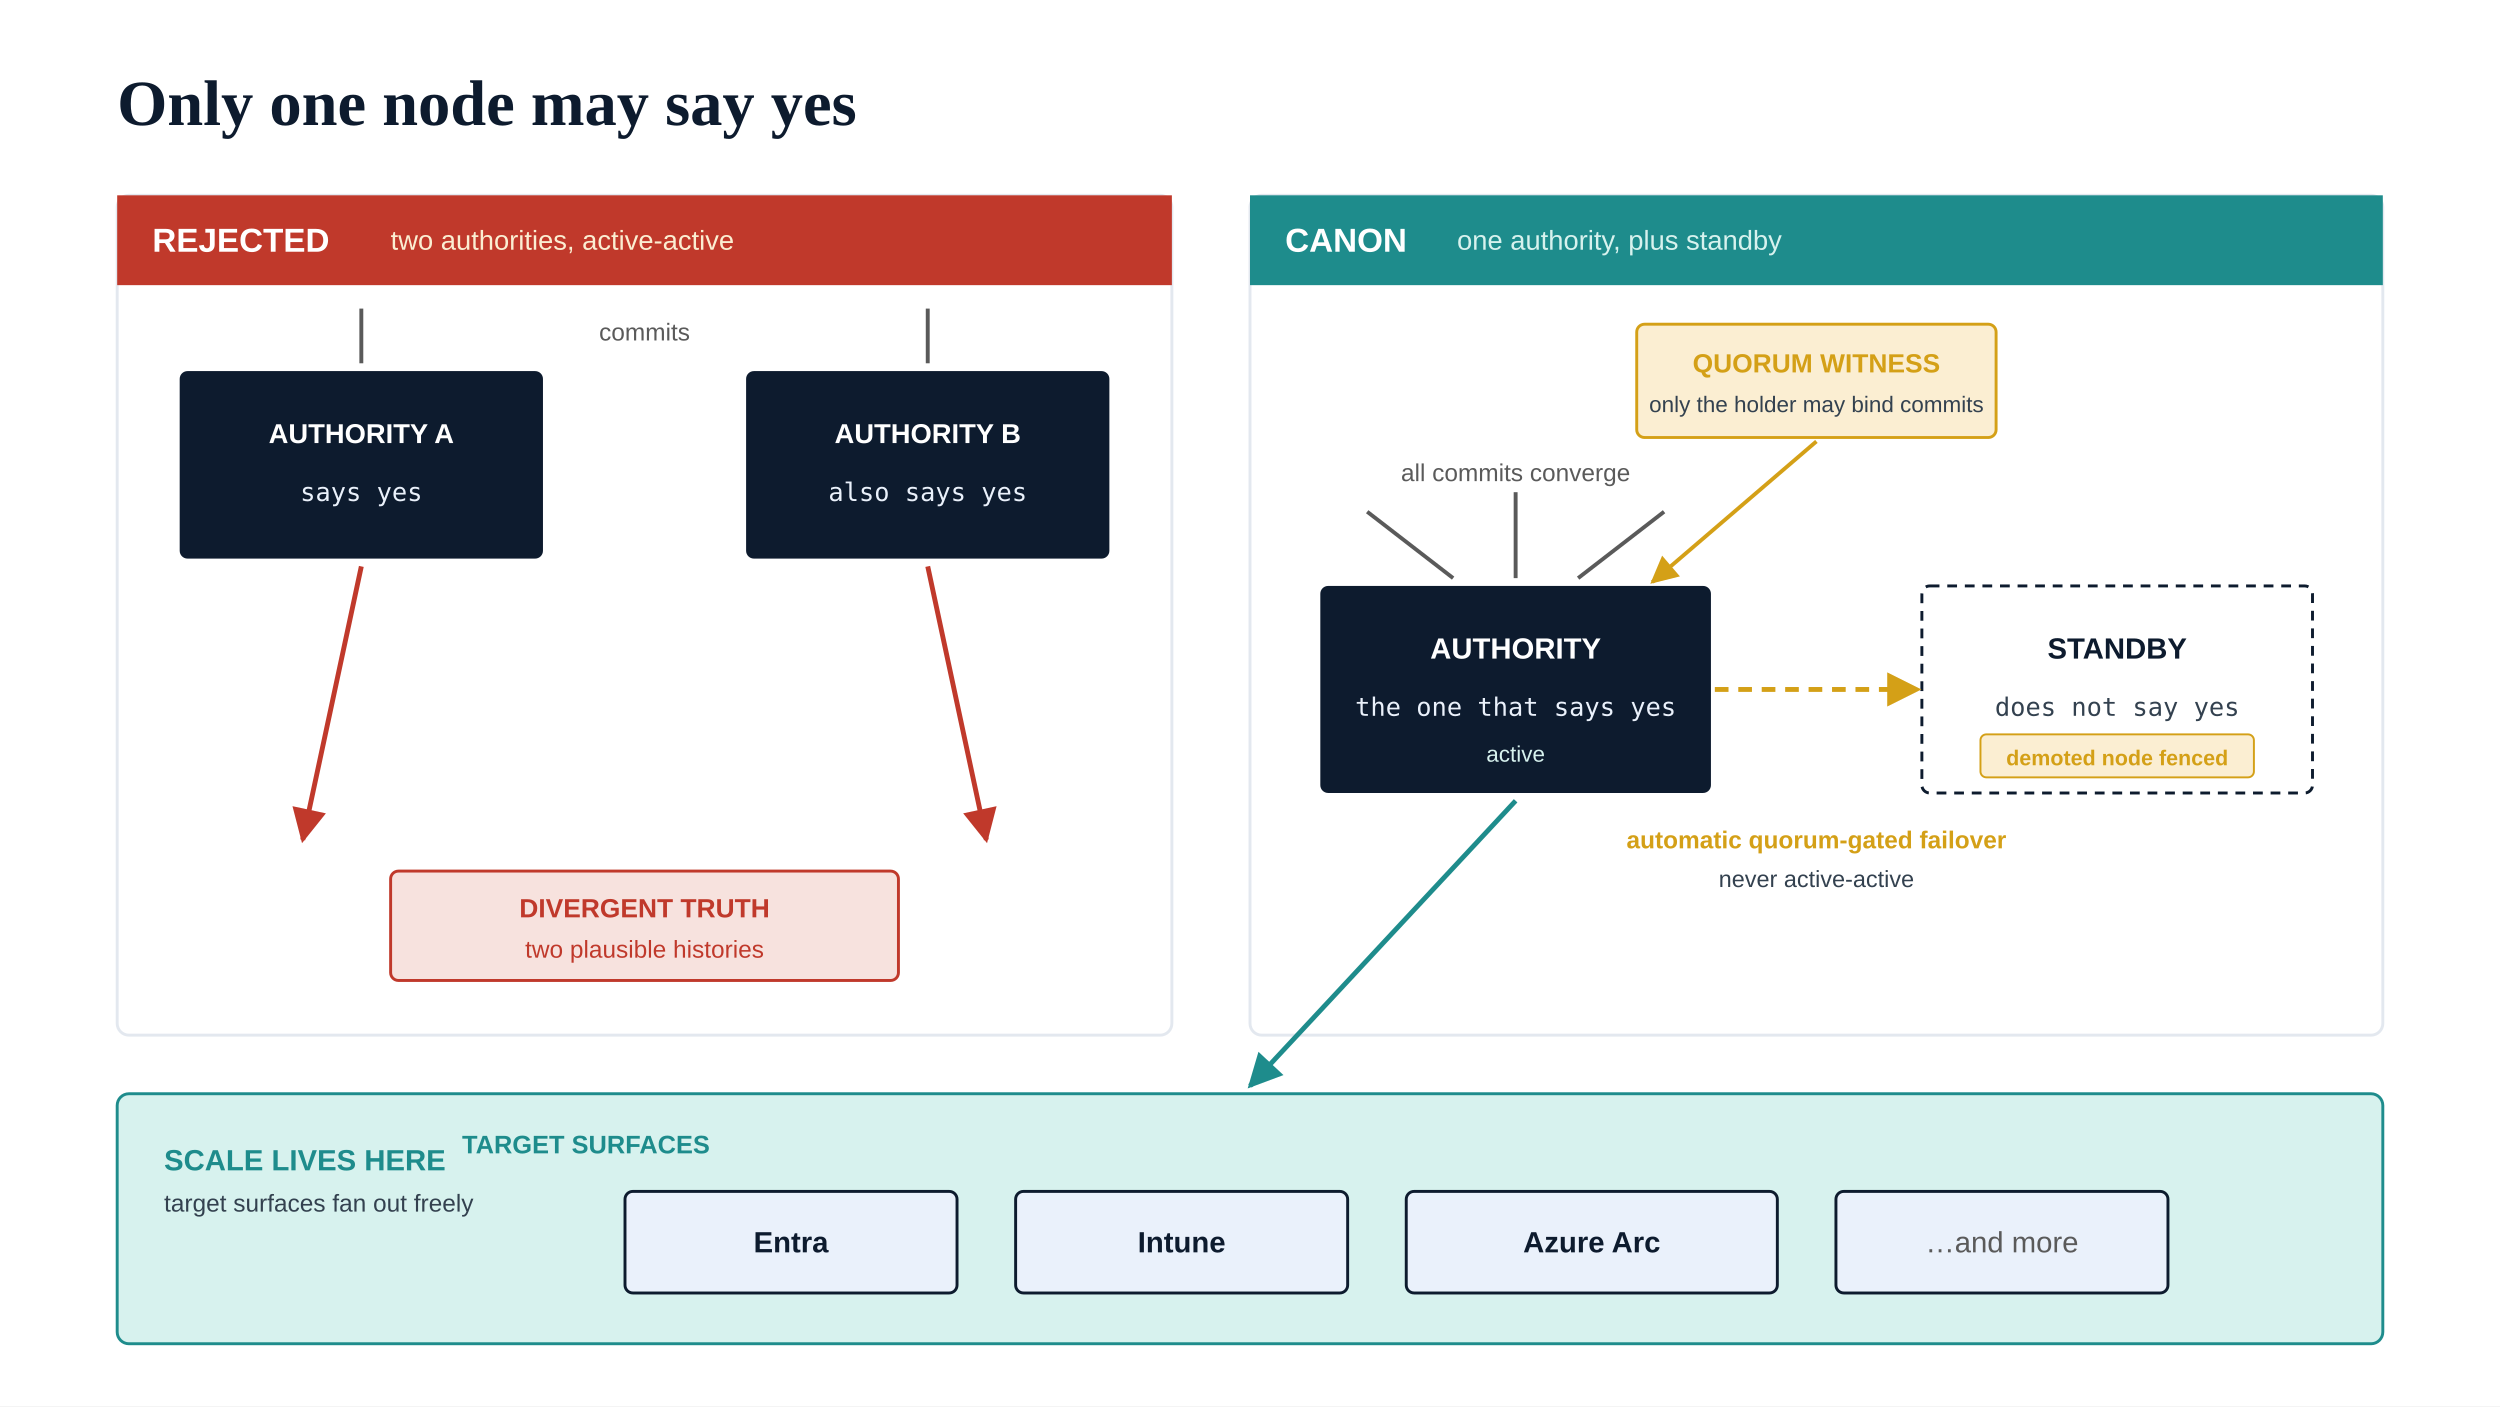
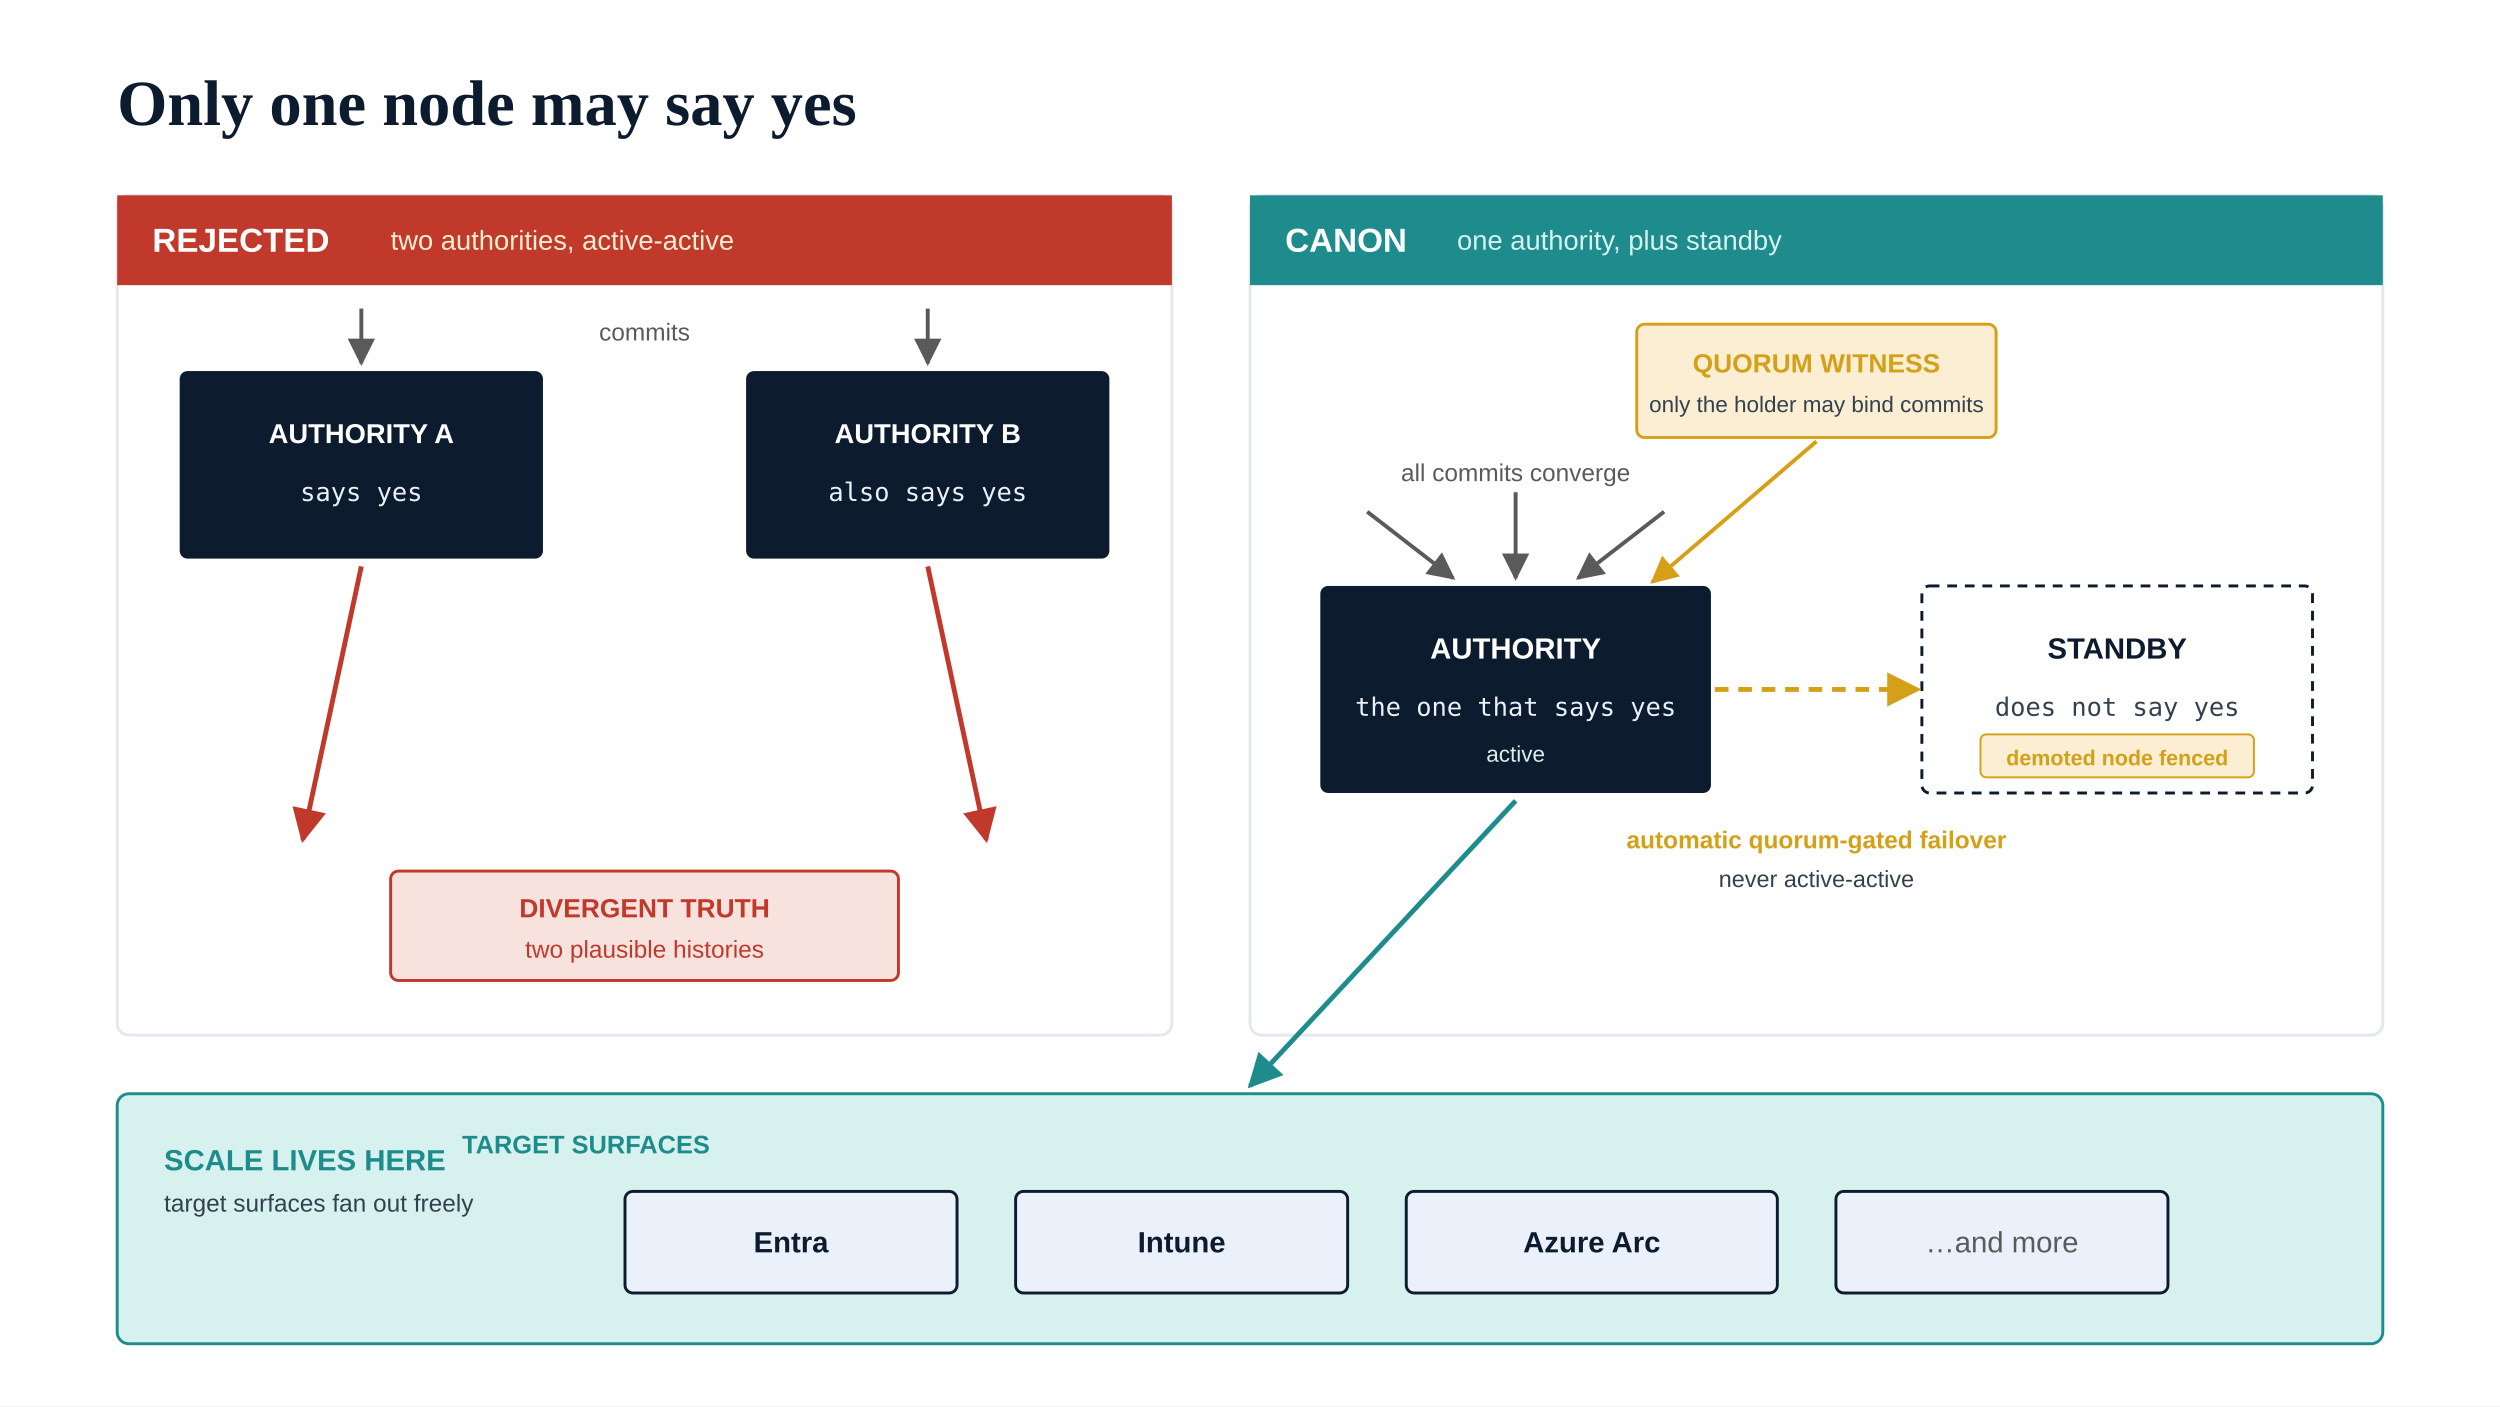
<svg xmlns="http://www.w3.org/2000/svg" viewBox="0 0 1280 720" font-family="Arial, 'Helvetica Neue', Helvetica, sans-serif">
  <rect x="0" y="0" width="1280" height="720" rx="0" fill="#FFFFFF" />
  <defs>
    <marker id="ar-navy" viewBox="0 0 10 10" refX="9" refY="5" markerWidth="7" markerHeight="7" orient="auto-start-reverse">
      <path d="M0,0 L10,5 L0,10 z" fill="#0D1B2E" />
    </marker>
    <marker id="ar-red" viewBox="0 0 10 10" refX="9" refY="5" markerWidth="7" markerHeight="7" orient="auto-start-reverse">
      <path d="M0,0 L10,5 L0,10 z" fill="#C0392B" />
    </marker>
    <marker id="ar-amber" viewBox="0 0 10 10" refX="9" refY="5" markerWidth="7" markerHeight="7" orient="auto-start-reverse">
      <path d="M0,0 L10,5 L0,10 z" fill="#D4A017" />
    </marker>
    <marker id="ar-teal" viewBox="0 0 10 10" refX="9" refY="5" markerWidth="7" markerHeight="7" orient="auto-start-reverse">
      <path d="M0,0 L10,5 L0,10 z" fill="#1E8C8C" />
+     </marker>
+     <marker id="ar-grey" viewBox="0 0 10 10" refX="9" refY="5" markerWidth="7" markerHeight="7" orient="auto-start-reverse">
+       <path d="M0,0 L10,5 L0,10 z" fill="#5A5A5A" />
    </marker>
  </defs>
  <text x="60" y="64" font-family="Georgia, 'Times New Roman', serif" font-size="33" font-weight="bold" fill="#0D1B2E" text-anchor="start">Only one node may say yes</text>
  <rect x="60" y="100" width="540" height="430" rx="6" fill="#FFFFFF" stroke="#E3E8EF" stroke-width="1.5" />
  <rect x="60" y="100" width="540" height="46" rx="0" fill="#C0392B" />
  <text x="78" y="123" font-family="Arial, 'Helvetica Neue', Helvetica, sans-serif" font-size="17" font-weight="bold" fill="#FFFFFF" text-anchor="start" dominant-baseline="central">REJECTED</text>
  <text x="200" y="123" font-family="Arial, 'Helvetica Neue', Helvetica, sans-serif" font-size="14" fill="#FBEED2" text-anchor="start" dominant-baseline="central">two authorities, active-active</text>
  <rect x="92" y="190" width="186" height="96" rx="4" fill="#0D1B2E" />
  <text x="185" y="222" font-family="Arial, 'Helvetica Neue', Helvetica, sans-serif" font-size="14" font-weight="bold" fill="#FFFFFF" text-anchor="middle" dominant-baseline="central">AUTHORITY A</text>
  <text x="185" y="252" font-family="Consolas, 'DejaVu Sans Mono', monospace" font-size="13" fill="#EAF1FB" text-anchor="middle" dominant-baseline="central">says yes</text>
  <rect x="382" y="190" width="186" height="96" rx="4" fill="#0D1B2E" />
  <text x="475" y="222" font-family="Arial, 'Helvetica Neue', Helvetica, sans-serif" font-size="14" font-weight="bold" fill="#FFFFFF" text-anchor="middle" dominant-baseline="central">AUTHORITY B</text>
  <text x="475" y="252" font-family="Consolas, 'DejaVu Sans Mono', monospace" font-size="13" fill="#EAF1FB" text-anchor="middle" dominant-baseline="central">also says yes</text>
  <line x1="185" y1="158" x2="185" y2="186" stroke="#5A5A5A" stroke-width="2" marker-end="url(#ar-grey)" />
  <line x1="475" y1="158" x2="475" y2="186" stroke="#5A5A5A" stroke-width="2" marker-end="url(#ar-grey)" />
  <text x="330" y="170" font-family="Arial, 'Helvetica Neue', Helvetica, sans-serif" font-size="12.5" fill="#5A5A5A" text-anchor="middle" dominant-baseline="central">commits</text>
  <line x1="185" y1="290" x2="155" y2="430" stroke="#C0392B" stroke-width="2.5" marker-end="url(#ar-red)" />
  <line x1="475" y1="290" x2="505" y2="430" stroke="#C0392B" stroke-width="2.5" marker-end="url(#ar-red)" />
  <rect x="200" y="446" width="260" height="56" rx="4" fill="#F7E2DE" stroke="#C0392B" stroke-width="1.5" />
  <text x="330" y="465" font-family="Arial, 'Helvetica Neue', Helvetica, sans-serif" font-size="13.5" font-weight="bold" fill="#C0392B" text-anchor="middle" dominant-baseline="central">DIVERGENT TRUTH</text>
  <text x="330" y="486" font-family="Arial, 'Helvetica Neue', Helvetica, sans-serif" font-size="12.5" fill="#C0392B" text-anchor="middle" dominant-baseline="central">two plausible histories</text>
  <rect x="640" y="100" width="580" height="430" rx="6" fill="#FFFFFF" stroke="#E3E8EF" stroke-width="1.5" />
  <rect x="640" y="100" width="580" height="46" rx="0" fill="#1E8C8C" />
  <text x="658" y="123" font-family="Arial, 'Helvetica Neue', Helvetica, sans-serif" font-size="17" font-weight="bold" fill="#FFFFFF" text-anchor="start" dominant-baseline="central">CANON</text>
  <text x="746" y="123" font-family="Arial, 'Helvetica Neue', Helvetica, sans-serif" font-size="14" fill="#D7F2EE" text-anchor="start" dominant-baseline="central">one authority, plus standby</text>
  <rect x="838" y="166" width="184" height="58" rx="4" fill="#FBEED2" stroke="#D4A017" stroke-width="1.5" />
  <text x="930" y="186" font-family="Arial, 'Helvetica Neue', Helvetica, sans-serif" font-size="13.5" font-weight="bold" fill="#D4A017" text-anchor="middle" dominant-baseline="central">QUORUM WITNESS</text>
  <text x="930" y="207" font-family="Arial, 'Helvetica Neue', Helvetica, sans-serif" font-size="11.5" fill="#33414F" text-anchor="middle" dominant-baseline="central">only the holder may bind commits</text>
  <rect x="676" y="300" width="200" height="106" rx="4" fill="#0D1B2E" />
  <text x="776" y="332" font-family="Arial, 'Helvetica Neue', Helvetica, sans-serif" font-size="15" font-weight="bold" fill="#FFFFFF" text-anchor="middle" dominant-baseline="central">AUTHORITY</text>
  <text x="776" y="362" font-family="Consolas, 'DejaVu Sans Mono', monospace" font-size="13" fill="#EAF1FB" text-anchor="middle" dominant-baseline="central">the one that says yes</text>
  <text x="776" y="386" font-family="Arial, 'Helvetica Neue', Helvetica, sans-serif" font-size="11.5" fill="#D7F2EE" text-anchor="middle" dominant-baseline="central">active</text>
  <rect x="984" y="300" width="200" height="106" rx="4" fill="#FFFFFF" stroke="#0D1B2E" stroke-width="1.5" stroke-dasharray="5 4" />
  <text x="1084" y="332" font-family="Arial, 'Helvetica Neue', Helvetica, sans-serif" font-size="15" font-weight="bold" fill="#0D1B2E" text-anchor="middle" dominant-baseline="central">STANDBY</text>
  <text x="1084" y="362" font-family="Consolas, 'DejaVu Sans Mono', monospace" font-size="13" fill="#33414F" text-anchor="middle" dominant-baseline="central">does not say yes</text>
  <rect x="1014" y="376" width="140" height="22" rx="3" fill="#FBEED2" stroke="#D4A017" stroke-width="1" />
  <text x="1084" y="388" font-family="Arial, 'Helvetica Neue', Helvetica, sans-serif" font-size="11" font-weight="bold" fill="#D4A017" text-anchor="middle" dominant-baseline="central">demoted node fenced</text>
  <line x1="700" y1="262" x2="744" y2="296" stroke="#5A5A5A" stroke-width="2" marker-end="url(#ar-grey)" />
  <line x1="776" y1="252" x2="776" y2="296" stroke="#5A5A5A" stroke-width="2" marker-end="url(#ar-grey)" />
  <line x1="852" y1="262" x2="808" y2="296" stroke="#5A5A5A" stroke-width="2" marker-end="url(#ar-grey)" />
  <text x="776" y="242" font-family="Arial, 'Helvetica Neue', Helvetica, sans-serif" font-size="12.5" fill="#5A5A5A" text-anchor="middle" dominant-baseline="central">all commits converge</text>
  <line x1="930" y1="226" x2="846" y2="298" stroke="#D4A017" stroke-width="2" marker-end="url(#ar-amber)" />
  <line x1="878" y1="353" x2="982" y2="353" stroke="#D4A017" stroke-width="2.5" stroke-dasharray="7 5" marker-end="url(#ar-amber)" />
  <text x="930" y="430" font-family="Arial, 'Helvetica Neue', Helvetica, sans-serif" font-size="12.5" font-weight="bold" fill="#D4A017" text-anchor="middle" dominant-baseline="central">automatic quorum-gated failover</text>
  <text x="930" y="450" font-family="Arial, 'Helvetica Neue', Helvetica, sans-serif" font-size="12" fill="#33414F" text-anchor="middle" dominant-baseline="central">never active-active</text>
  <rect x="60" y="560" width="1160" height="128" rx="6" fill="#D7F2EE" stroke="#1E8C8C" stroke-width="1.5" />
  <text x="84" y="594" font-family="Arial, 'Helvetica Neue', Helvetica, sans-serif" font-size="15" font-weight="bold" fill="#1E8C8C" text-anchor="start" dominant-baseline="central">SCALE LIVES HERE</text>
  <text x="84" y="616" font-family="Arial, 'Helvetica Neue', Helvetica, sans-serif" font-size="12.5" fill="#33414F" text-anchor="start" dominant-baseline="central">target surfaces fan out freely</text>
  <line x1="776" y1="410" x2="640" y2="556" stroke="#1E8C8C" stroke-width="2.5" marker-end="url(#ar-teal)" />
  <text x="300" y="586" font-family="Arial, 'Helvetica Neue', Helvetica, sans-serif" font-size="13" font-weight="bold" fill="#1E8C8C" text-anchor="middle" dominant-baseline="central">TARGET SURFACES</text>
  <rect x="320" y="610" width="170" height="52" rx="4" fill="#EAF1FB" stroke="#0D1B2E" stroke-width="1.5" />
  <text x="405" y="636" font-family="Arial, 'Helvetica Neue', Helvetica, sans-serif" font-size="15" font-weight="bold" fill="#0D1B2E" text-anchor="middle" dominant-baseline="central">Entra</text>
  <rect x="520" y="610" width="170" height="52" rx="4" fill="#EAF1FB" stroke="#0D1B2E" stroke-width="1.5" />
  <text x="605" y="636" font-family="Arial, 'Helvetica Neue', Helvetica, sans-serif" font-size="15" font-weight="bold" fill="#0D1B2E" text-anchor="middle" dominant-baseline="central">Intune</text>
  <rect x="720" y="610" width="190" height="52" rx="4" fill="#EAF1FB" stroke="#0D1B2E" stroke-width="1.5" />
  <text x="815" y="636" font-family="Arial, 'Helvetica Neue', Helvetica, sans-serif" font-size="15" font-weight="bold" fill="#0D1B2E" text-anchor="middle" dominant-baseline="central">Azure Arc</text>
  <rect x="940" y="610" width="170" height="52" rx="4" fill="#EAF1FB" stroke="#0D1B2E" stroke-width="1.5" />
  <text x="1025" y="636" font-family="Arial, 'Helvetica Neue', Helvetica, sans-serif" font-size="15" fill="#5A5A5A" text-anchor="middle" dominant-baseline="central">…and more</text>
</svg>
